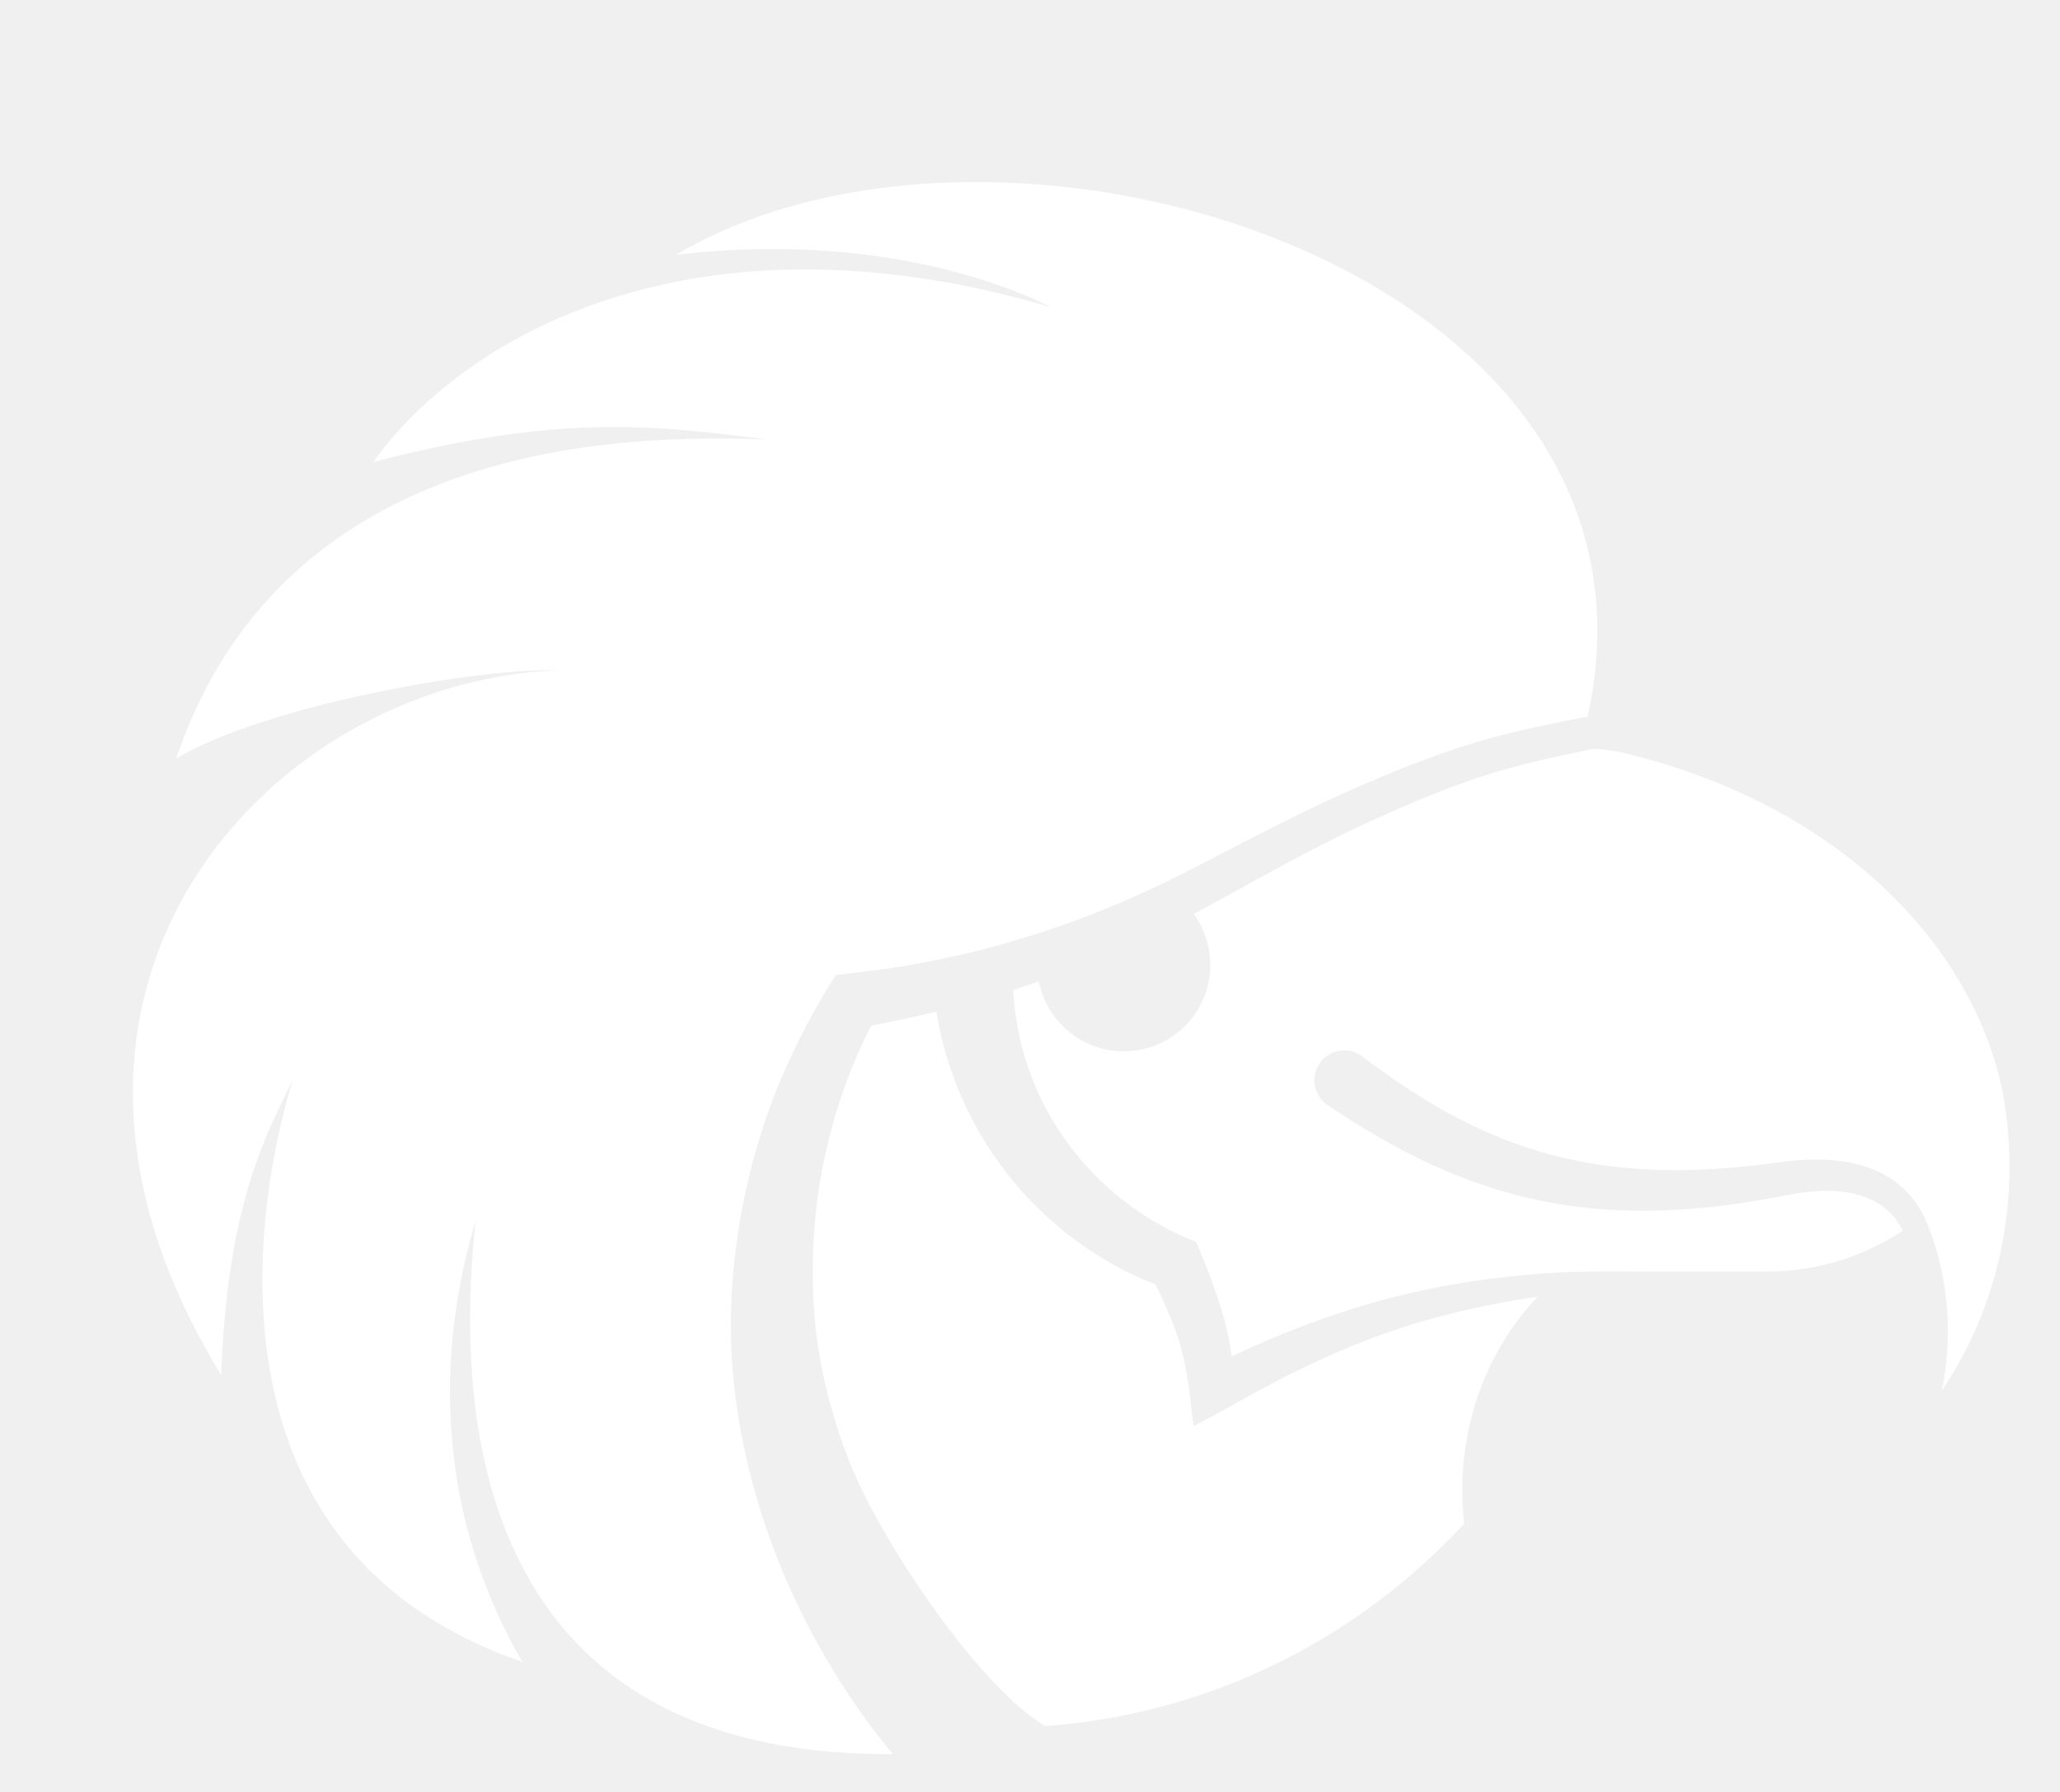
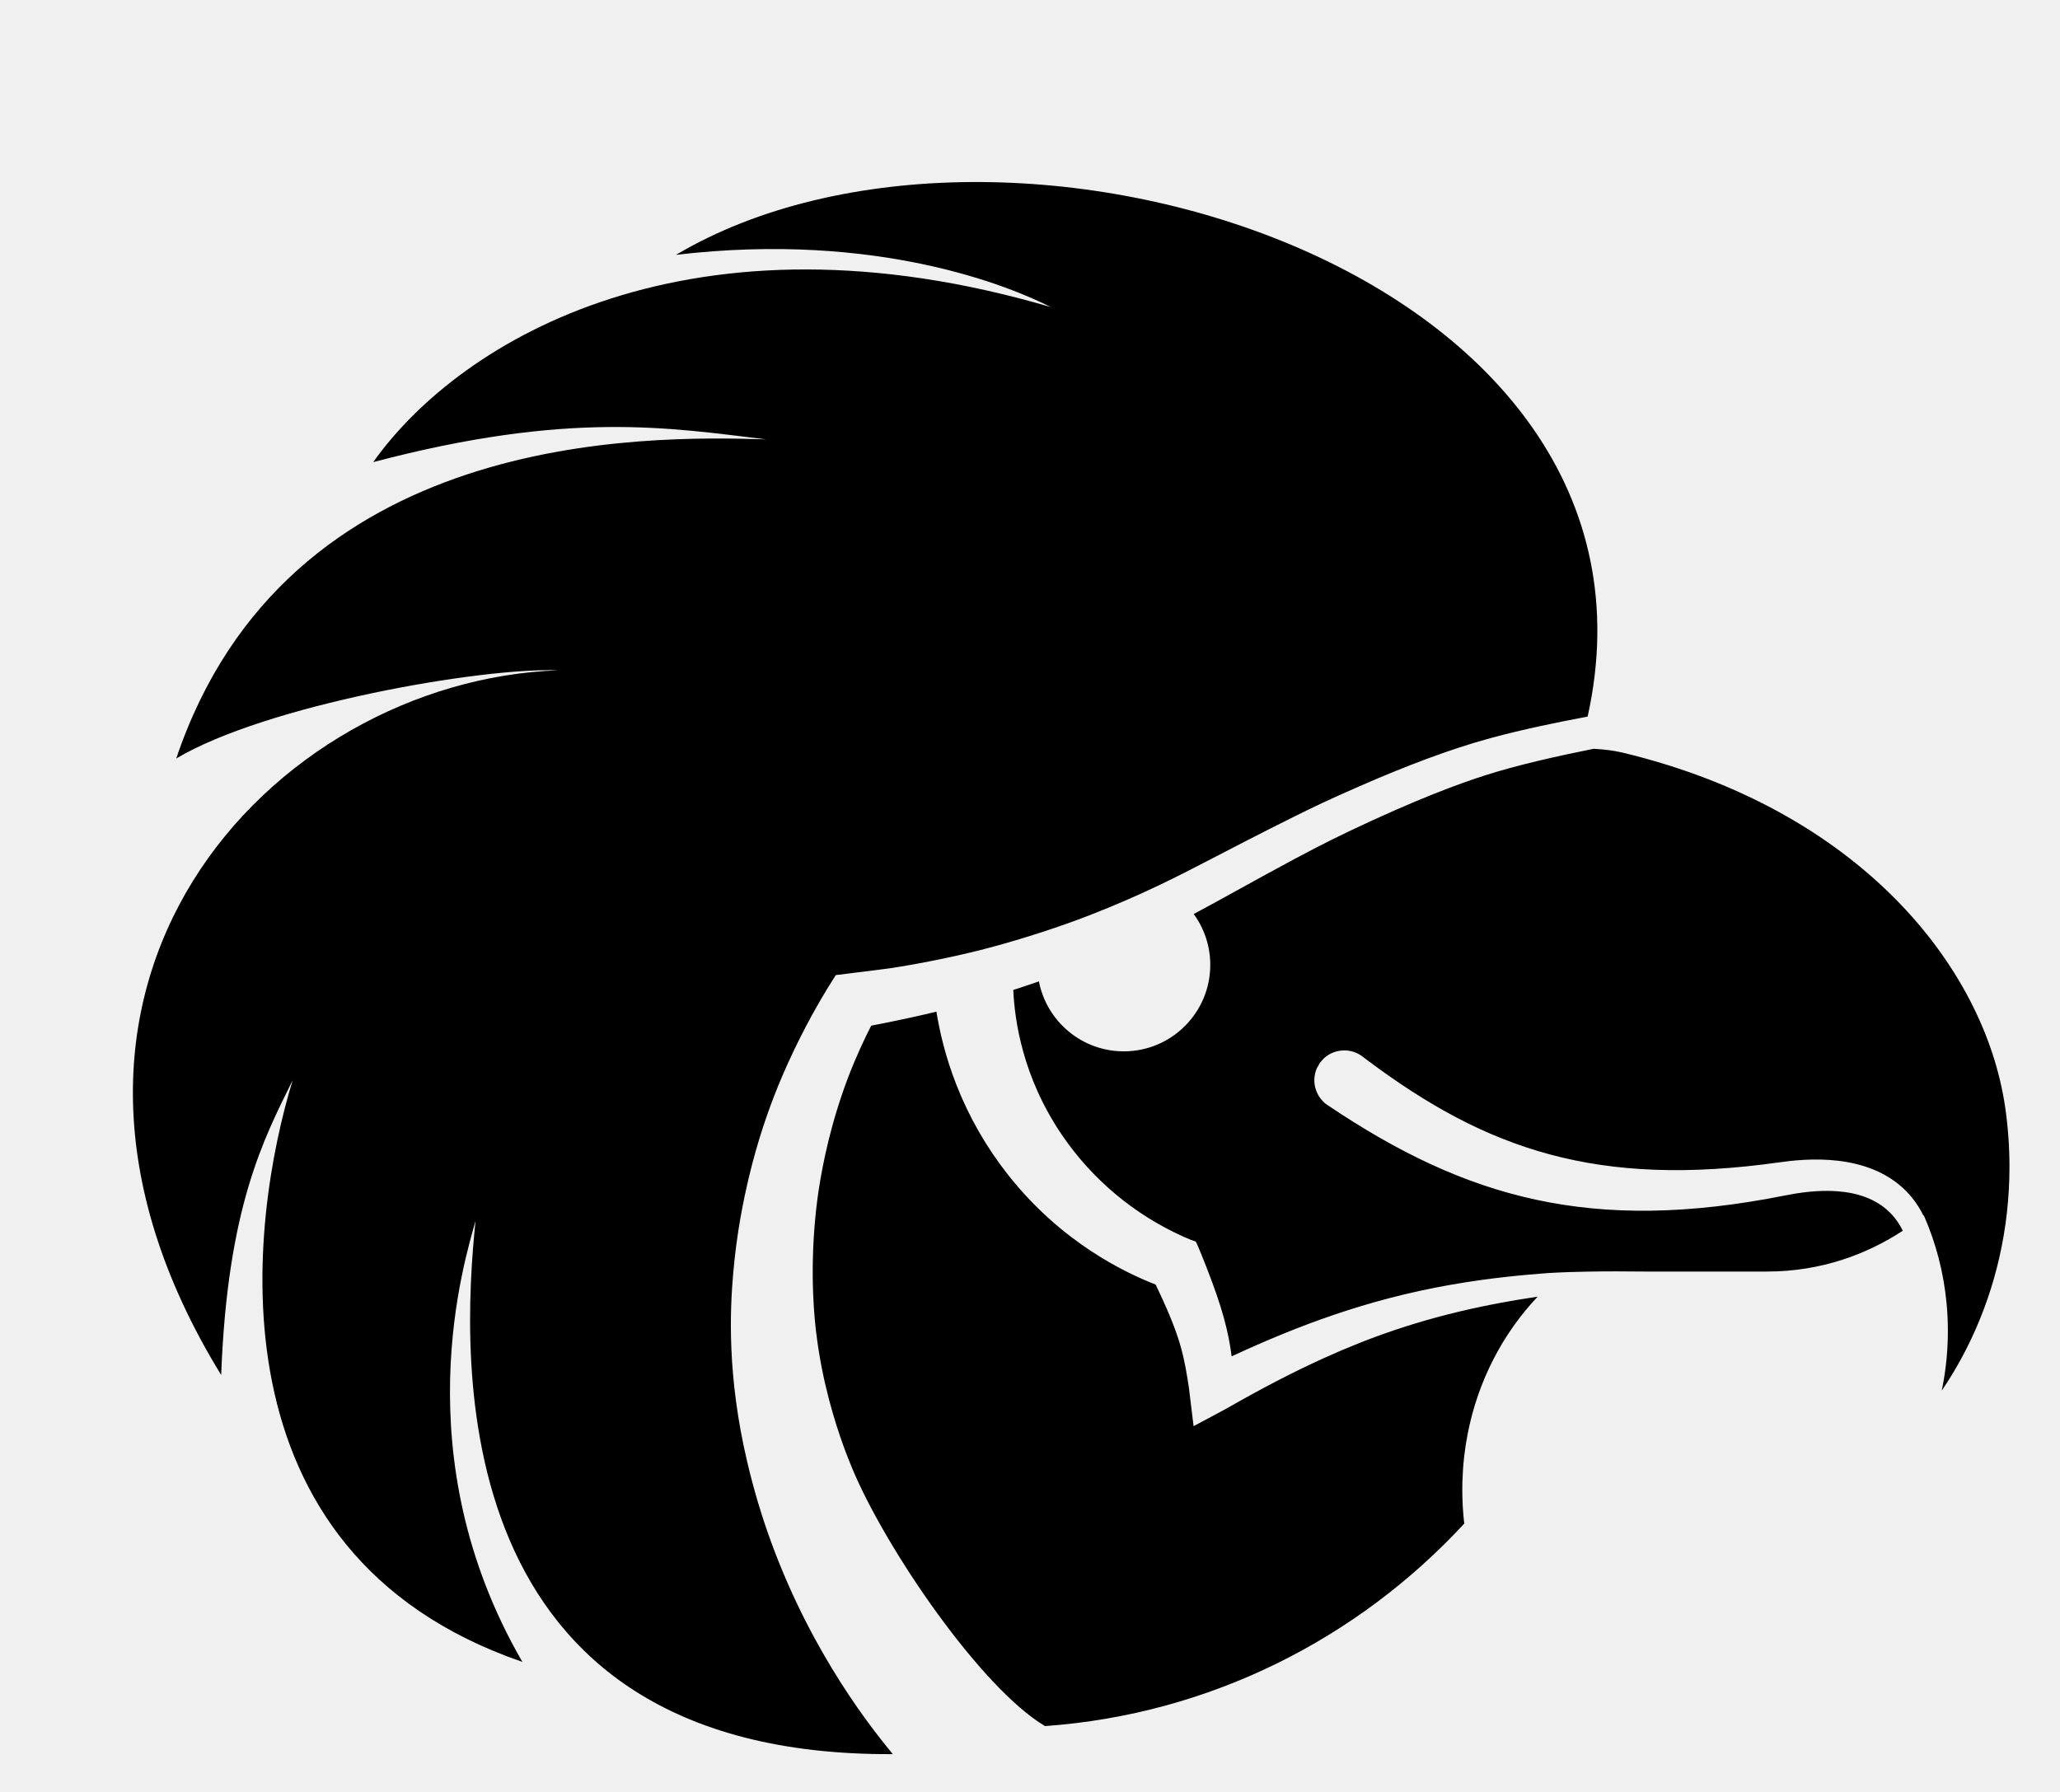
<svg xmlns="http://www.w3.org/2000/svg" id="Layer_1" version="1.1" viewBox="440 70 1000 870">
  <defs>
    <style>
      .st0 {
        fill-rule: evenodd;
      }
    </style>
  </defs>
  <g id="Artboard4">
-     <path class="st0" fill="white" d="M873.44,921.62c-219.33,1.17-209.46-192.49-202.59-258.96-5.19,18.99-35.3,113.98,22.74,214.18-154.59-53.14-132.2-214.76-111.52-282.39-14.12,28.57-31.67,61.84-34.7,143.1-115.72-188.49,24.67-337.1,163.48-342.11-37.5-1.43-141.69,16.85-185.3,42.8,53.75-159.41,227.26-156.75,286.4-154.93-46.91-5.6-95.56-14.04-190.79,11.05,43.06-60.57,155.5-126.26,328.92-75.28-18.92-9.62-83.73-36.96-181.93-25.35,159.44-94.55,490.59,7.38,442.55,224.16-14.69,2.77-31.16,6.13-46.85,10.38-20.3,5.49-42,13.89-63.67,23.34-15.04,6.56-23.17,10.5-31.3,14.53-17.32,8.59-30.94,15.72-43.53,22.23-6.07,3.14-13.7,7.11-23.06,11.57-9.51,4.52-20.81,9.54-34.1,14.68-7.51,2.9-14.95,5.48-21.41,7.6-11.26,3.69-19.55,5.97-20.07,6.12-6.06,1.71-10.66,2.87-10.66,2.87-6.39,1.6-16.14,3.91-28.17,6.17-9,1.69-15.88,2.71-16.05,2.73-3.31.46-5.03.66-15.35,1.95-4.61.58-8.36,1.05-10.77,1.35-5.58,8.7-12.75,20.8-20,35.88-4.32,8.99-7.16,15.91-8.1,18.22-4.57,11.26-9.81,26.12-14.07,44.04-2.59,10.89-5.95,26.88-7.69,47.47-1.41,16.72-3.05,48.61,6.9,90.82,3.74,15.88,7.67,27.5,8.45,29.83,18.48,55.33,47.32,94.01,62.21,111.95ZM1213.53,433.52c4.86.28,9.66.79,14.32,1.91,114.18,27.48,175.45,103.36,185.52,172.02,1.38,9.45,2.1,19.13,2.1,29,0,30.16-6.73,58.64-18.65,83.78-3.94,8.3-8.44,16.24-13.46,23.76-.26.38-.51.77-.77,1.15.14-.69.28-1.38.42-2.08,1.68-8.68,2.56-17.68,2.56-26.89,0-4.42-.2-8.8-.6-13.11-1.41-15.25-5.24-29.74-11.08-43-.06.05-.12.1-.18.15-1.96-4.06-4.73-8.28-8.63-12.17-18.59-18.54-48.46-15.54-61.14-13.76-88.54,12.5-142.21-6.15-200.13-49.52-.21-.15-2.76-2.07-2.85-2.15.06.04.08.06.05.03-.04-.03-.06-.04-.05-.03-.28-.19-1.4-.93-2.5-1.42-.87-.39-1.78-.68-2.71-.89-.92-.21-1.85-.32-2.79-.34-4.34-.11-7.45,1.79-8.01,2.13-.81.5-1.58,1.07-2.28,1.72-.72.66-1.29,1.46-1.94,2.2l-1.46,2.55c-.09.21-.57,1.28-.89,2.71-.21.91-.32,1.85-.34,2.79-.16,5.97,3.26,9.65,3.86,10.29,1.32,1.42,1.37,1.38,2.98,2.46,66.79,44.87,127.83,62.3,221.8,43.55,12.45-2.48,36.94-5.84,51.07,8.64,2.67,2.73,4.58,5.71,5.94,8.51-9.1,5.96-18.94,10.72-29.34,14.08-5.69,1.84-11.54,3.26-17.53,4.22-6.17,1-12.48,1.51-18.91,1.51h-59.77c-9.06-.11-18.69-.13-27.44.04-13.69.26-18.95.68-21.53.88-7.39.59-24.57,1.91-45.19,5.55-40.61,7.18-74.13,19.88-106.09,34.7-1.52-11.67-4.33-23.14-12.28-43.41-.39-.99-4.6-11.73-5.16-12.28-.34-.34-.52.02-5.61-2.25-24.26-10.79-44.72-28.09-59.27-49.44-19.43-28.52-23.03-56.28-23.69-70.5,3.69-1.18,7.86-2.55,12.44-4.15,3.75,19.34,20.79,33.96,41.21,33.96,23.17,0,41.98-18.81,41.98-41.98,0-9.23-2.99-17.77-8.04-24.7,13.81-7.33,30.15-16.66,49.22-26.86,2.07-1.11,14.36-7.68,26.15-13.28,33.3-15.82,53.11-22.96,65.26-26.91,16.23-5.27,36.28-9.69,53.44-13.15ZM1186.42,699.54c-16.89,17.81-28.99,40.9-34,66.79-1.44,7.43-2.29,15.09-2.51,22.92-.04,1.32-.06,2.65-.06,3.98,0,5.58.32,11.07.95,16.47-51.69,55.89-123.4,92.58-203.51,98.3-31.21-18.55-77.52-86.39-93.61-125.16-.35-.84-2.44-5.89-4.13-10.55-4.34-12.03-10.46-31.45-13.33-55.23-.54-4.46-3.32-27.04-.33-57.01.07-.68.5-5.03.98-8.49,1.43-10.3,4.49-28.64,12.02-50.67.22-.63,1.61-4.72,2.81-7.81,4.18-10.83,8.22-19.27,11.22-25.14,3.36-.63,7.67-1.47,12.57-2.51,3.1-.66,9.8-2.02,19.08-4.28,1.54,9.57,4.35,21.82,9.63,35.33,6.2,15.86,14.66,30.55,24.98,43.67,26.29,33.44,57.56,47.93,71.81,53.5,3.56,7.4,7.78,16.65,10.65,25.22,2.41,7.21,3.64,13.24,4.82,20.5.06.34.6,3.69.67,4.28.77,6.25,1.51,12.5,2.28,18.74,14.79-7.92,14.82-7.88,16.08-8.61,16.36-9.36,31.72-17.42,46.93-24.32,21.65-9.83,46-18.74,77.54-25.28,2.15-.44,13.08-2.71,26.47-4.66Z" />
+     <path class="st0" fill="currentColor" d="M873.44,921.62c-219.33,1.17-209.46-192.49-202.59-258.96-5.19,18.99-35.3,113.98,22.74,214.18-154.59-53.14-132.2-214.76-111.52-282.39-14.12,28.57-31.67,61.84-34.7,143.1-115.72-188.49,24.67-337.1,163.48-342.11-37.5-1.43-141.69,16.85-185.3,42.8,53.75-159.41,227.26-156.75,286.4-154.93-46.91-5.6-95.56-14.04-190.79,11.05,43.06-60.57,155.5-126.26,328.92-75.28-18.92-9.62-83.73-36.96-181.93-25.35,159.44-94.55,490.59,7.38,442.55,224.16-14.69,2.77-31.16,6.13-46.85,10.38-20.3,5.49-42,13.89-63.67,23.34-15.04,6.56-23.17,10.5-31.3,14.53-17.32,8.59-30.94,15.72-43.53,22.23-6.07,3.14-13.7,7.11-23.06,11.57-9.51,4.52-20.81,9.54-34.1,14.68-7.51,2.9-14.95,5.48-21.41,7.6-11.26,3.69-19.55,5.97-20.07,6.12-6.06,1.71-10.66,2.87-10.66,2.87-6.39,1.6-16.14,3.91-28.17,6.17-9,1.69-15.88,2.71-16.05,2.73-3.31.46-5.03.66-15.35,1.95-4.61.58-8.36,1.05-10.77,1.35-5.58,8.7-12.75,20.8-20,35.88-4.32,8.99-7.16,15.91-8.1,18.22-4.57,11.26-9.81,26.12-14.07,44.04-2.59,10.89-5.95,26.88-7.69,47.47-1.41,16.72-3.05,48.61,6.9,90.82,3.74,15.88,7.67,27.5,8.45,29.83,18.48,55.33,47.32,94.01,62.21,111.95ZM1213.53,433.52c4.86.28,9.66.79,14.32,1.91,114.18,27.48,175.45,103.36,185.52,172.02,1.38,9.45,2.1,19.13,2.1,29,0,30.16-6.73,58.64-18.65,83.78-3.94,8.3-8.44,16.24-13.46,23.76-.26.38-.51.77-.77,1.15.14-.69.28-1.38.42-2.08,1.68-8.68,2.56-17.68,2.56-26.89,0-4.42-.2-8.8-.6-13.11-1.41-15.25-5.24-29.74-11.08-43-.06.05-.12.1-.18.15-1.96-4.06-4.73-8.28-8.63-12.17-18.59-18.54-48.46-15.54-61.14-13.76-88.54,12.5-142.21-6.15-200.13-49.52-.21-.15-2.76-2.07-2.85-2.15.06.04.08.06.05.03-.04-.03-.06-.04-.05-.03-.28-.19-1.4-.93-2.5-1.42-.87-.39-1.78-.68-2.71-.89-.92-.21-1.85-.32-2.79-.34-4.34-.11-7.45,1.79-8.01,2.13-.81.5-1.58,1.07-2.28,1.72-.72.66-1.29,1.46-1.94,2.2l-1.46,2.55c-.09.21-.57,1.28-.89,2.71-.21.91-.32,1.85-.34,2.79-.16,5.97,3.26,9.65,3.86,10.29,1.32,1.42,1.37,1.38,2.98,2.46,66.79,44.87,127.83,62.3,221.8,43.55,12.45-2.48,36.94-5.84,51.07,8.64,2.67,2.73,4.58,5.71,5.94,8.51-9.1,5.96-18.94,10.72-29.34,14.08-5.69,1.84-11.54,3.26-17.53,4.22-6.17,1-12.48,1.51-18.91,1.51h-59.77c-9.06-.11-18.69-.13-27.44.04-13.69.26-18.95.68-21.53.88-7.39.59-24.57,1.91-45.19,5.55-40.61,7.18-74.13,19.88-106.09,34.7-1.52-11.67-4.33-23.14-12.28-43.41-.39-.99-4.6-11.73-5.16-12.28-.34-.34-.52.02-5.61-2.25-24.26-10.79-44.72-28.09-59.27-49.44-19.43-28.52-23.03-56.28-23.69-70.5,3.69-1.18,7.86-2.55,12.44-4.15,3.75,19.34,20.79,33.96,41.21,33.96,23.17,0,41.98-18.81,41.98-41.98,0-9.23-2.99-17.77-8.04-24.7,13.81-7.33,30.15-16.66,49.22-26.86,2.07-1.11,14.36-7.68,26.15-13.28,33.3-15.82,53.11-22.96,65.26-26.91,16.23-5.27,36.28-9.69,53.44-13.15ZM1186.42,699.54c-16.89,17.81-28.99,40.9-34,66.79-1.44,7.43-2.29,15.09-2.51,22.92-.04,1.32-.06,2.65-.06,3.98,0,5.58.32,11.07.95,16.47-51.69,55.89-123.4,92.58-203.51,98.3-31.21-18.55-77.52-86.39-93.61-125.16-.35-.84-2.44-5.89-4.13-10.55-4.34-12.03-10.46-31.45-13.33-55.23-.54-4.46-3.32-27.04-.33-57.01.07-.68.5-5.03.98-8.49,1.43-10.3,4.49-28.64,12.02-50.67.22-.63,1.61-4.72,2.81-7.81,4.18-10.83,8.22-19.27,11.22-25.14,3.36-.63,7.67-1.47,12.57-2.51,3.1-.66,9.8-2.02,19.08-4.28,1.54,9.57,4.35,21.82,9.63,35.33,6.2,15.86,14.66,30.55,24.98,43.67,26.29,33.44,57.56,47.93,71.81,53.5,3.56,7.4,7.78,16.65,10.65,25.22,2.41,7.21,3.64,13.24,4.82,20.5.06.34.6,3.69.67,4.28.77,6.25,1.51,12.5,2.28,18.74,14.79-7.92,14.82-7.88,16.08-8.61,16.36-9.36,31.72-17.42,46.93-24.32,21.65-9.83,46-18.74,77.54-25.28,2.15-.44,13.08-2.71,26.47-4.66Z" />
  </g>
</svg>
